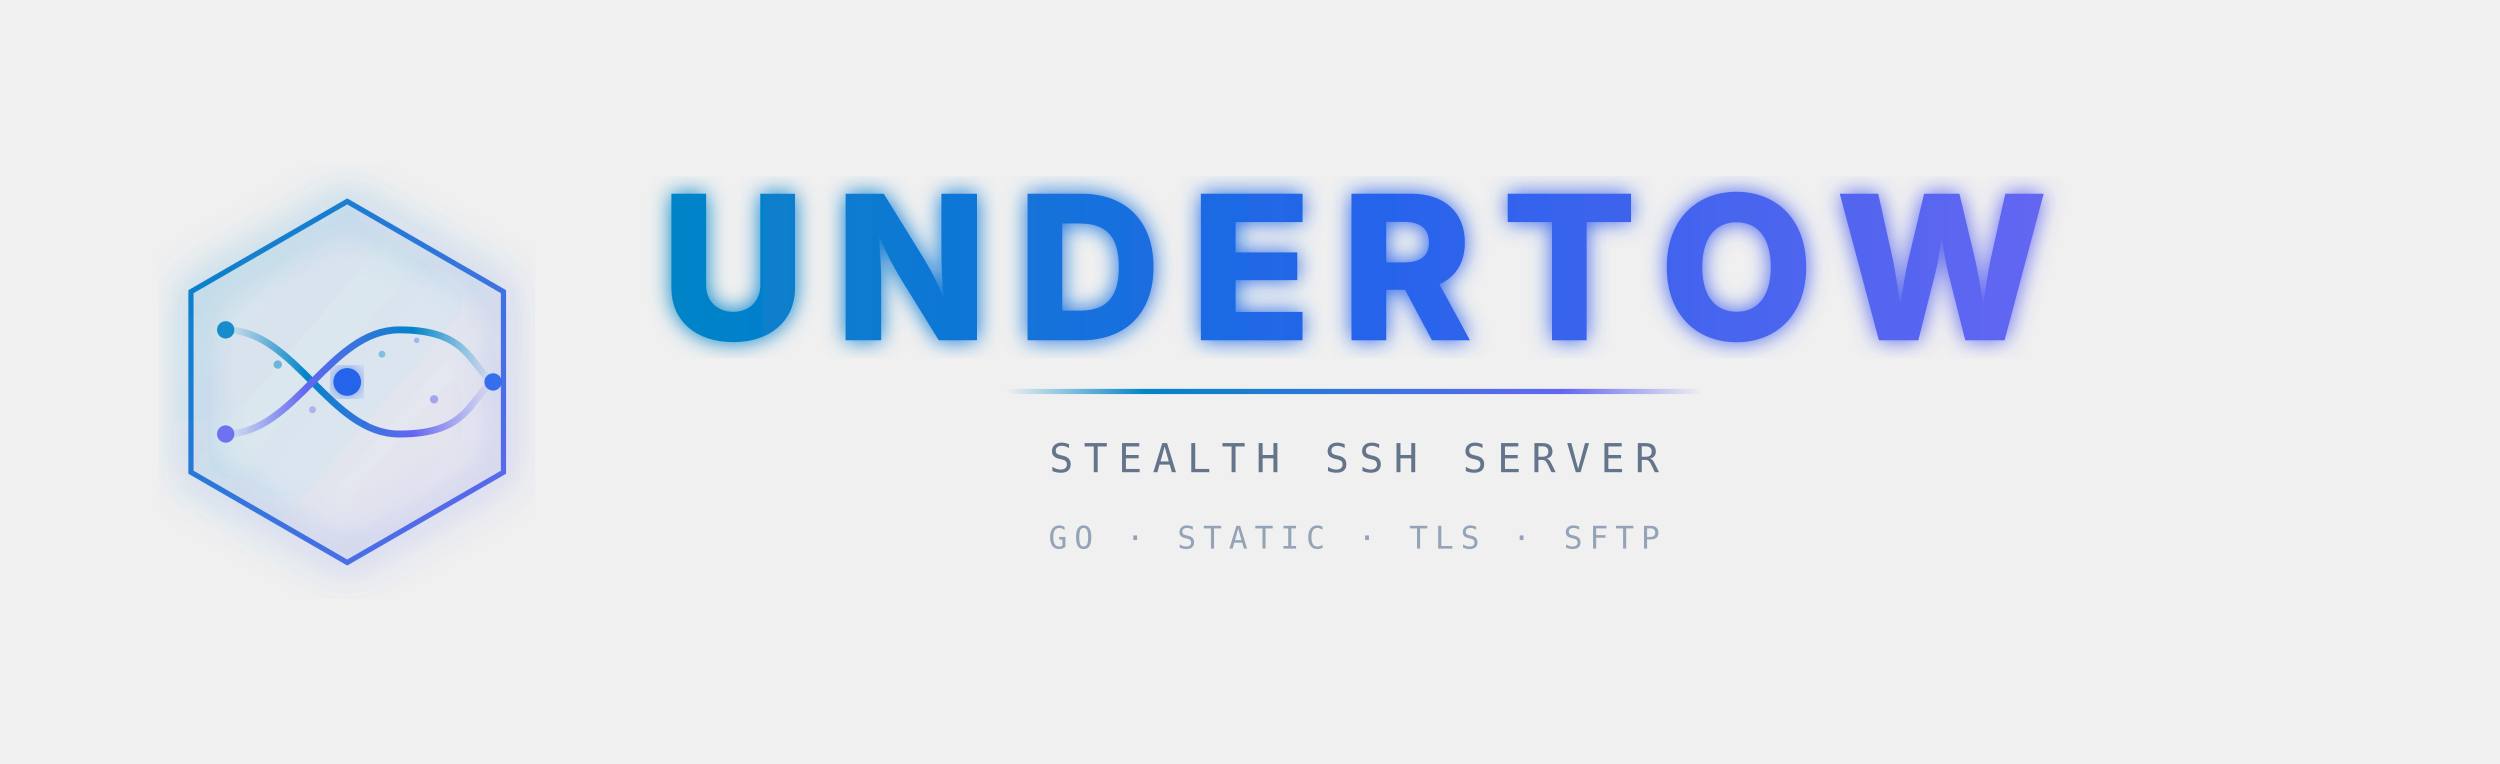
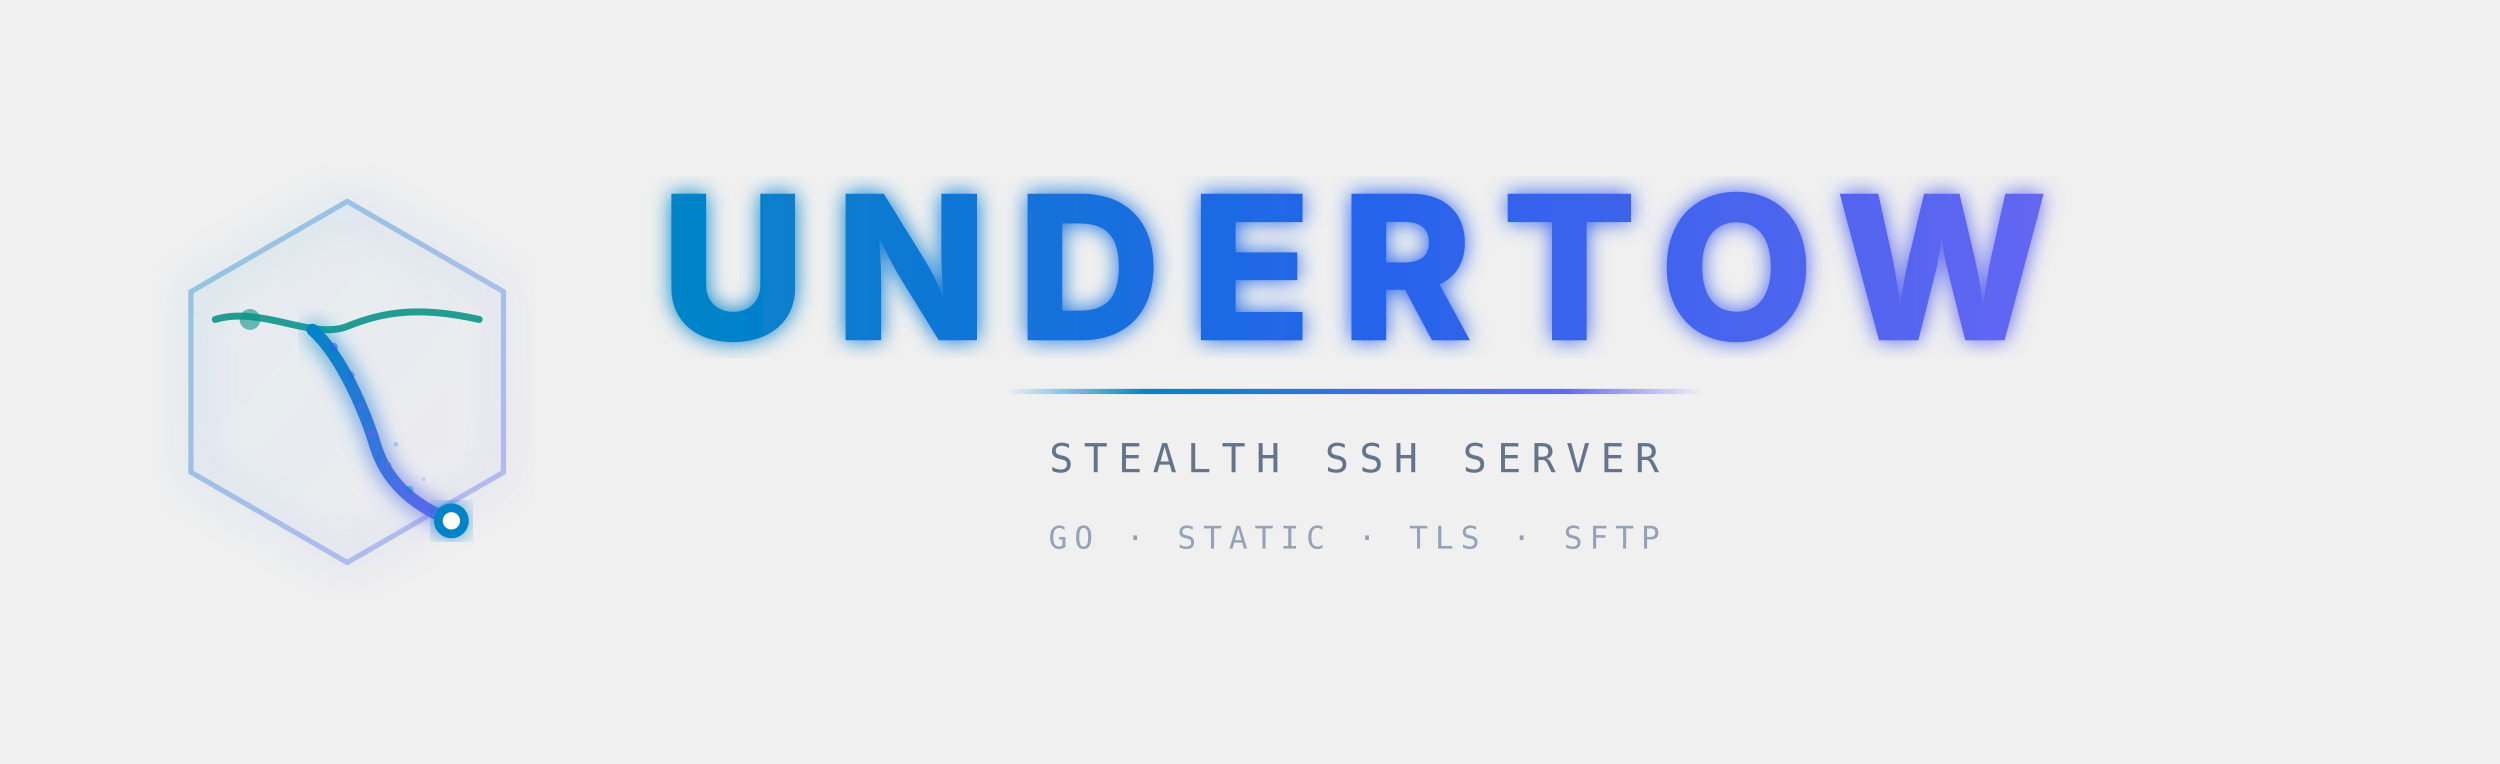
<svg xmlns="http://www.w3.org/2000/svg" viewBox="0 0 720 220">
  <defs>
    <linearGradient id="hexGrad" x1="0%" y1="0%" x2="100%" y2="100%">
      <stop offset="0%" stop-color="#0284c7" />
      <stop offset="100%" stop-color="#6366f1" />
    </linearGradient>
    <linearGradient id="hexFill" x1="0%" y1="0%" x2="100%" y2="100%">
      <stop offset="0%" stop-color="#0284c7" stop-opacity="0.06" />
      <stop offset="100%" stop-color="#6366f1" stop-opacity="0.03" />
    </linearGradient>
-     <linearGradient id="flowGrad1" x1="0%" y1="0%" x2="100%" y2="0%">
-       <stop offset="0%" stop-color="#0284c7" stop-opacity="0" />
-       <stop offset="30%" stop-color="#0284c7" />
-       <stop offset="70%" stop-color="#6366f1" />
-       <stop offset="100%" stop-color="#6366f1" stop-opacity="0" />
-     </linearGradient>
-     <linearGradient id="flowGrad2" x1="0%" y1="0%" x2="100%" y2="0%">
-       <stop offset="0%" stop-color="#6366f1" stop-opacity="0" />
-       <stop offset="30%" stop-color="#6366f1" />
-       <stop offset="70%" stop-color="#0284c7" />
-       <stop offset="100%" stop-color="#0284c7" stop-opacity="0" />
+     <linearGradient id="undercurrentGrad" x1="0%" y1="0%" x2="100%" y2="100%">
+       <stop offset="0%" stop-color="#0284c7" />
+       <stop offset="100%" stop-color="#6366f1" />
    </linearGradient>
    <linearGradient id="titleGrad" x1="0%" y1="0%" x2="100%" y2="0%">
      <stop offset="0%" stop-color="#0284c7" />
      <stop offset="50%" stop-color="#2563eb" />
      <stop offset="100%" stop-color="#6366f1" />
    </linearGradient>
    <linearGradient id="sepLine" x1="0%" y1="0%" x2="100%" y2="0%">
      <stop offset="0%" stop-color="#0284c7" stop-opacity="0" />
      <stop offset="20%" stop-color="#0284c7" />
      <stop offset="80%" stop-color="#6366f1" />
      <stop offset="100%" stop-color="#6366f1" stop-opacity="0" />
    </linearGradient>
    <filter id="glow">
      <feGaussianBlur stdDeviation="3" result="blur" />
      <feMerge>
        <feMergeNode in="blur" />
        <feMergeNode in="SourceGraphic" />
      </feMerge>
    </filter>
    <filter id="softGlow">
      <feGaussianBlur stdDeviation="6" result="blur" />
      <feMerge>
        <feMergeNode in="blur" />
        <feMergeNode in="SourceGraphic" />
      </feMerge>
    </filter>
+     <filter id="nodeGlow">
+       <feGaussianBlur stdDeviation="4" result="blur" />
+       <feMerge>
+         <feMergeNode in="blur" />
+         <feMergeNode in="SourceGraphic" />
+       </feMerge>
+     </filter>
  </defs>
  <g transform="translate(100, 110)">
-     <polygon points="0,-52 45,-26 45,26 0,52 -45,26 -45,-26" fill="url(#hexFill)" stroke="url(#hexGrad)" stroke-width="1.5" filter="url(#softGlow)" />
-     <path d="M-35,-15 C-15,-15 -5,15 15,15 S35,5 42,0" fill="none" stroke="url(#flowGrad1)" stroke-width="2" stroke-linecap="round" />
-     <path d="M-35,15 C-15,15 -5,-15 15,-15 S35,-5 42,0" fill="none" stroke="url(#flowGrad2)" stroke-width="2" stroke-linecap="round" />
-     <circle cx="0" cy="0" r="4" fill="#2563eb" filter="url(#glow)" />
-     <circle cx="-35" cy="-15" r="2.5" fill="#0284c7" opacity="0.9" />
-     <circle cx="-35" cy="15" r="2.5" fill="#6366f1" opacity="0.9" />
-     <circle cx="42" cy="0" r="2.5" fill="#2563eb" opacity="0.9" />
-     <circle cx="-20" cy="-5" r="1.2" fill="#0284c7" opacity="0.5" />
-     <circle cx="-10" cy="8" r="1" fill="#6366f1" opacity="0.4" />
-     <circle cx="10" cy="-8" r="1" fill="#0284c7" opacity="0.4" />
-     <circle cx="25" cy="5" r="1.2" fill="#6366f1" opacity="0.5" />
-     <circle cx="5" cy="12" r="0.8" fill="#2563eb" opacity="0.35" />
-     <circle cx="20" cy="-12" r="0.8" fill="#2563eb" opacity="0.35" />
+     <polygon points="0,-52 45,-26 45,26 0,52 -45,26 -45,-26" fill="url(#hexFill)" stroke="url(#hexGrad)" stroke-width="1.5" opacity="0.4" filter="url(#softGlow)" />
+     <path d="M-38,-18 C-25,-22 -10,-12 0,-16 S20,-22 38,-18" fill="none" stroke="#0d9488" stroke-width="2" stroke-linecap="round" opacity="0.9" />
+     <circle cx="-28" cy="-18" r="3" fill="#0d9488" opacity="0.6" />
+     <path d="M-10,-15 C-2,-8 5,8 8,18 S18,35 30,40" fill="none" stroke="url(#undercurrentGrad)" stroke-width="3.5" stroke-linecap="round" filter="url(#glow)" />
+     <circle cx="30" cy="40" r="5" fill="#0284c7" filter="url(#nodeGlow)" />
+     <circle cx="30" cy="40" r="2.5" fill="white" />
+     <circle cx="-4" cy="-10" r="1.3" fill="#2563eb" opacity="0.55" />
+     <circle cx="1" cy="-2" r="1.1" fill="#2563eb" opacity="0.45" />
+     <circle cx="4" cy="7" r="1.0" fill="#6366f1" opacity="0.40" />
+     <circle cx="7" cy="15" r="1.2" fill="#6366f1" opacity="0.50" />
+     <circle cx="12" cy="24" r="0.9" fill="#6366f1" opacity="0.35" />
+     <circle cx="18" cy="31" r="1.1" fill="#0284c7" opacity="0.45" />
+     <circle cx="24" cy="37" r="0.8" fill="#0284c7" opacity="0.30" />
+     <circle cx="14" cy="18" r="0.7" fill="#2563eb" opacity="0.25" />
+     <circle cx="22" cy="28" r="0.6" fill="#6366f1" opacity="0.20" />
+     <circle cx="9" cy="22" r="0.8" fill="#0284c7" opacity="0.30" />
  </g>
  <text x="390" y="98" font-family="'Inter','Segoe UI','Helvetica Neue',Arial,sans-serif" font-size="58" font-weight="800" fill="url(#titleGrad)" text-anchor="middle" letter-spacing="8" filter="url(#glow)">UNDERTOW</text>
  <rect x="290" y="112" width="200" height="1.5" rx="0.75" fill="url(#sepLine)" />
  <text x="390" y="136" font-family="'JetBrains Mono','Fira Code','SF Mono','Cascadia Code',monospace" font-size="11.5" fill="#64748b" text-anchor="middle" letter-spacing="3">STEALTH SSH SERVER</text>
  <text x="390" y="158" font-family="'JetBrains Mono','Fira Code','SF Mono','Cascadia Code',monospace" font-size="9" fill="#94a3b8" text-anchor="middle" letter-spacing="2">GO · STATIC · TLS · SFTP</text>
</svg>
